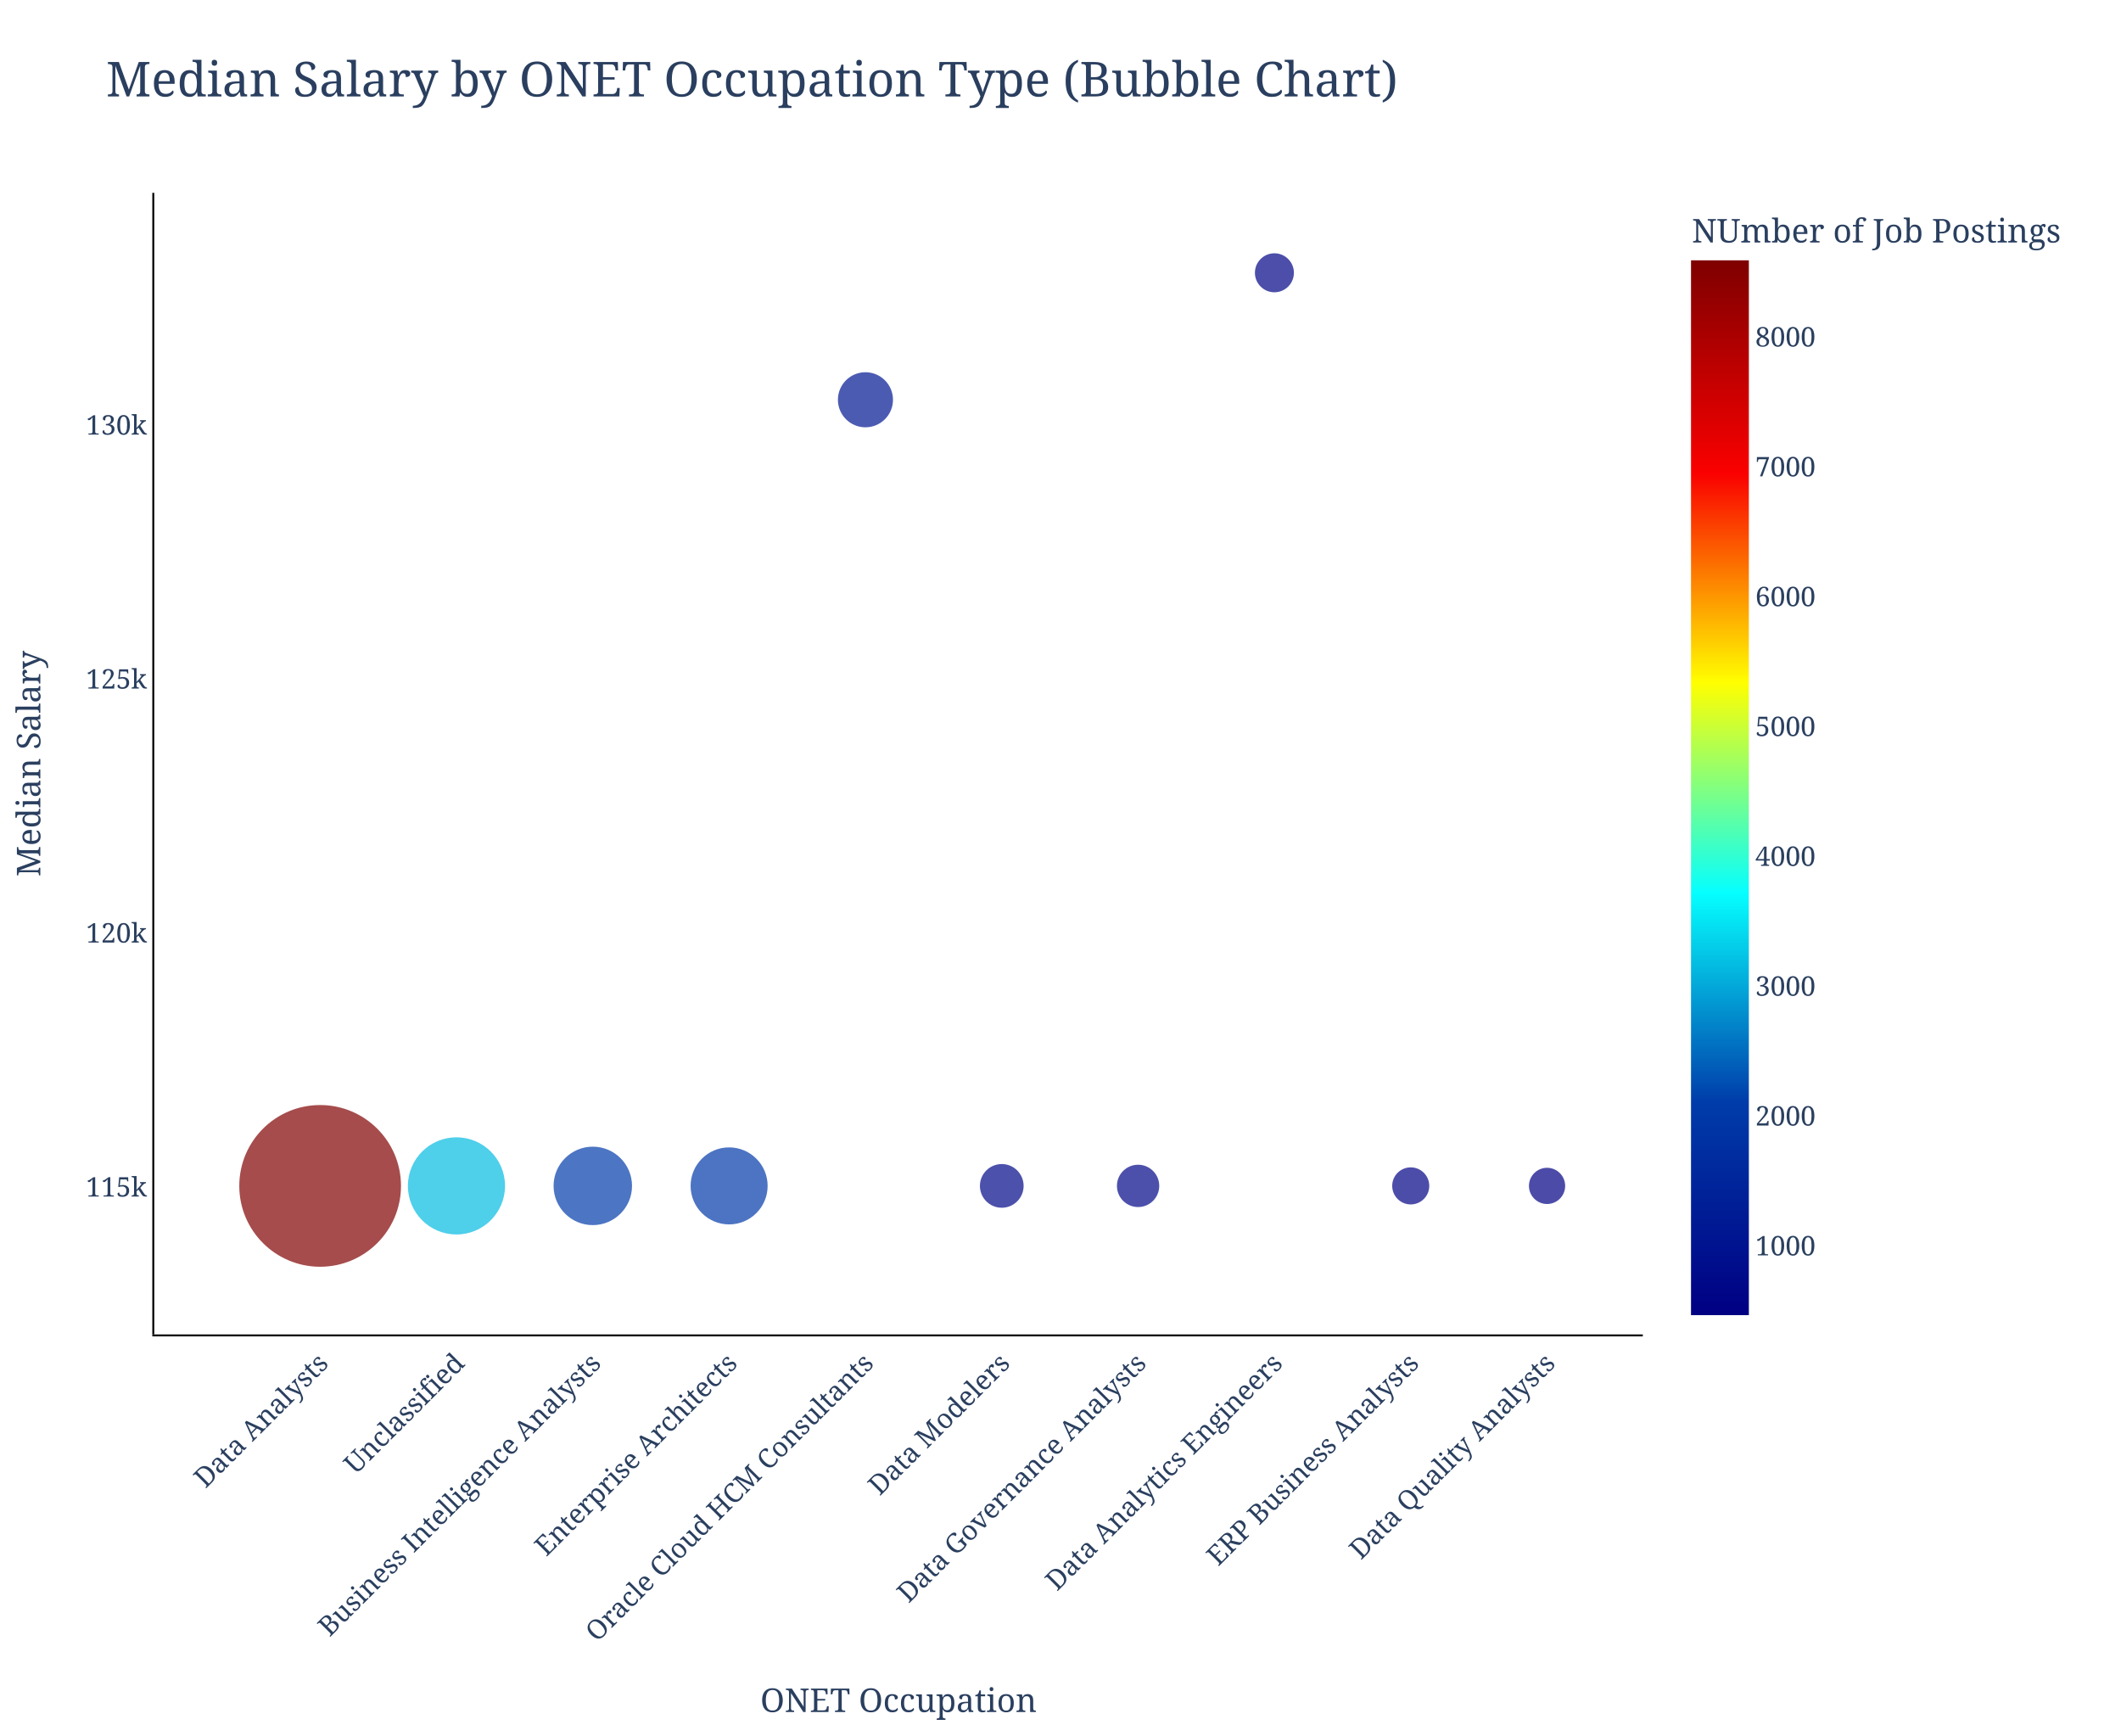
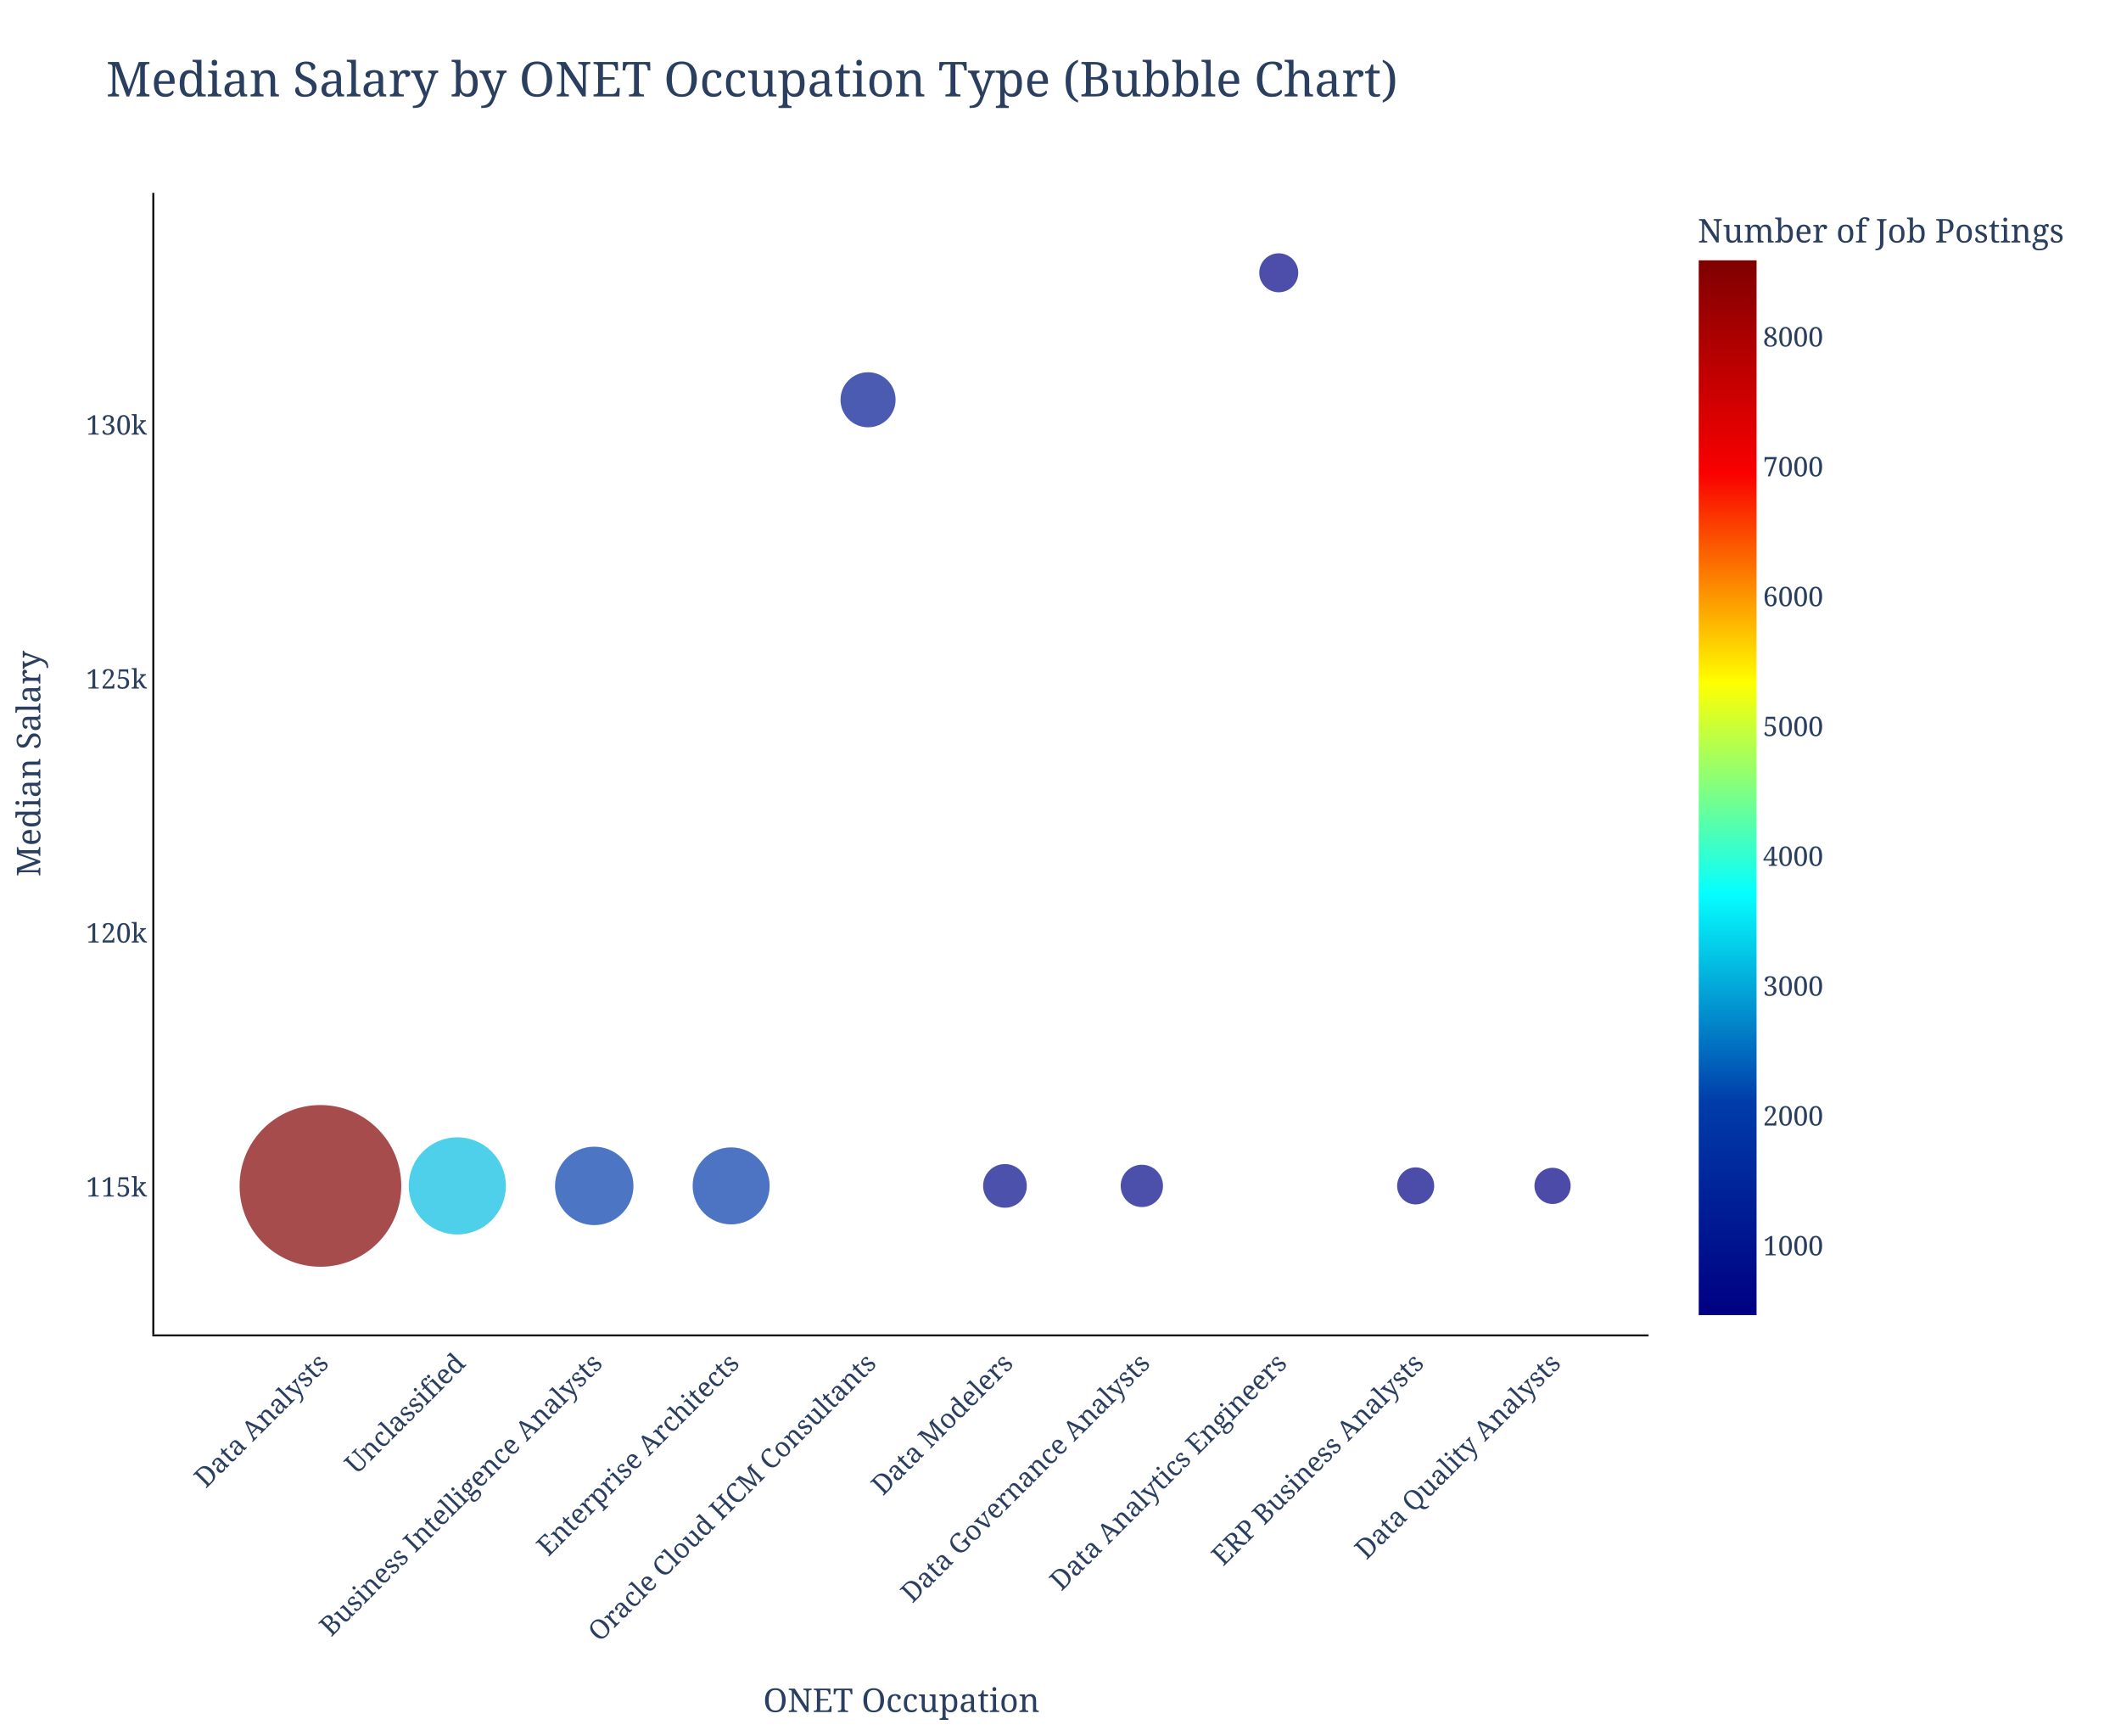
<svg xmlns="http://www.w3.org/2000/svg" class="main-svg" width="1100" height="900" style="" viewBox="0 0 1100 900">
  <rect x="0" y="0" width="1100" height="900" style="fill: rgb(255, 255, 255); fill-opacity: 1;" />
-   <defs id="defs-f9d4cf">
+   <defs id="defs-95a534">
    <g class="clips">
-       <clipPath id="clipf9d4cfxyplot" class="plotclip">
-         <rect width="772" height="592" />
-       </clipPath>
-       <clipPath class="axesclip" id="clipf9d4cfx">
-         <rect x="80" y="0" width="772" height="900" />
-       </clipPath>
-       <clipPath class="axesclip" id="clipf9d4cfy">
+       <clipPath id="clip95a534xyplot" class="plotclip">
+         <rect width="775" height="592" />
+       </clipPath>
+       <clipPath class="axesclip" id="clip95a534x">
+         <rect x="80" y="0" width="775" height="900" />
+       </clipPath>
+       <clipPath class="axesclip" id="clip95a534y">
        <rect x="0" y="100" width="1100" height="592" />
      </clipPath>
-       <clipPath class="axesclip" id="clipf9d4cfxy">
-         <rect x="80" y="100" width="772" height="592" />
+       <clipPath class="axesclip" id="clip95a534xy">
+         <rect x="80" y="100" width="775" height="592" />
      </clipPath>
    </g>
    <g class="gradients">
-       <linearGradient x1="0" y1="1" x2="0" y2="0" gradientUnits="objectBoundingBox" id="gf9d4cf-cbcoloraxis">
+       <linearGradient x1="0" y1="1" x2="0" y2="0" gradientUnits="objectBoundingBox" id="g95a534-cbcoloraxis">
        <stop offset="0%" stop-color="rgb(0, 0, 131)" stop-opacity="1" />
        <stop offset="20%" stop-color="rgb(0, 60, 170)" stop-opacity="1" />
        <stop offset="40%" stop-color="rgb(5, 255, 255)" stop-opacity="1" />
        <stop offset="60%" stop-color="rgb(255, 255, 0)" stop-opacity="1" />
        <stop offset="80%" stop-color="rgb(250, 0, 0)" stop-opacity="1" />
        <stop offset="100%" stop-color="rgb(128, 0, 0)" stop-opacity="1" />
      </linearGradient>
    </g>
    <g class="patterns" />
  </defs>
  <g class="bglayer" />
  <g class="layer-below">
    <g class="imagelayer" />
    <g class="shapelayer" />
  </g>
  <g class="cartesianlayer">
    <g class="subplot xy">
      <g class="layer-subplot">
        <g class="shapelayer" />
        <g class="imagelayer" />
      </g>
      <g class="minor-gridlayer">
        <g class="x" />
        <g class="y" />
      </g>
      <g class="gridlayer">
        <g class="x">
-           <path class="xgrid crisp" transform="translate(166.03,0)" d="M0,100v592" style="stroke: rgb(255, 255, 255); stroke-opacity: 1; stroke-width: 1px;" />
-           <path class="xgrid crisp" transform="translate(236.73,0)" d="M0,100v592" style="stroke: rgb(255, 255, 255); stroke-opacity: 1; stroke-width: 1px;" />
-           <path class="xgrid crisp" transform="translate(307.44,0)" d="M0,100v592" style="stroke: rgb(255, 255, 255); stroke-opacity: 1; stroke-width: 1px;" />
-           <path class="xgrid crisp" transform="translate(378.14,0)" d="M0,100v592" style="stroke: rgb(255, 255, 255); stroke-opacity: 1; stroke-width: 1px;" />
-           <path class="xgrid crisp" transform="translate(448.84,0)" d="M0,100v592" style="stroke: rgb(255, 255, 255); stroke-opacity: 1; stroke-width: 1px;" />
-           <path class="xgrid crisp" transform="translate(519.54,0)" d="M0,100v592" style="stroke: rgb(255, 255, 255); stroke-opacity: 1; stroke-width: 1px;" />
-           <path class="xgrid crisp" transform="translate(590.24,0)" d="M0,100v592" style="stroke: rgb(255, 255, 255); stroke-opacity: 1; stroke-width: 1px;" />
-           <path class="xgrid crisp" transform="translate(660.94,0)" d="M0,100v592" style="stroke: rgb(255, 255, 255); stroke-opacity: 1; stroke-width: 1px;" />
-           <path class="xgrid crisp" transform="translate(731.64,0)" d="M0,100v592" style="stroke: rgb(255, 255, 255); stroke-opacity: 1; stroke-width: 1px;" />
-           <path class="xgrid crisp" transform="translate(802.34,0)" d="M0,100v592" style="stroke: rgb(255, 255, 255); stroke-opacity: 1; stroke-width: 1px;" />
+           <path class="xgrid crisp" transform="translate(166.18,0)" d="M0,100v592" style="stroke: rgb(255, 255, 255); stroke-opacity: 1; stroke-width: 1px;" />
+           <path class="xgrid crisp" transform="translate(237.18,0)" d="M0,100v592" style="stroke: rgb(255, 255, 255); stroke-opacity: 1; stroke-width: 1px;" />
+           <path class="xgrid crisp" transform="translate(308.19,0)" d="M0,100v592" style="stroke: rgb(255, 255, 255); stroke-opacity: 1; stroke-width: 1px;" />
+           <path class="xgrid crisp" transform="translate(379.19,0)" d="M0,100v592" style="stroke: rgb(255, 255, 255); stroke-opacity: 1; stroke-width: 1px;" />
+           <path class="xgrid crisp" transform="translate(450.19,0)" d="M0,100v592" style="stroke: rgb(255, 255, 255); stroke-opacity: 1; stroke-width: 1px;" />
+           <path class="xgrid crisp" transform="translate(521.19,0)" d="M0,100v592" style="stroke: rgb(255, 255, 255); stroke-opacity: 1; stroke-width: 1px;" />
+           <path class="xgrid crisp" transform="translate(592.19,0)" d="M0,100v592" style="stroke: rgb(255, 255, 255); stroke-opacity: 1; stroke-width: 1px;" />
+           <path class="xgrid crisp" transform="translate(663.19,0)" d="M0,100v592" style="stroke: rgb(255, 255, 255); stroke-opacity: 1; stroke-width: 1px;" />
+           <path class="xgrid crisp" transform="translate(734.19,0)" d="M0,100v592" style="stroke: rgb(255, 255, 255); stroke-opacity: 1; stroke-width: 1px;" />
+           <path class="xgrid crisp" transform="translate(805.19,0)" d="M0,100v592" style="stroke: rgb(255, 255, 255); stroke-opacity: 1; stroke-width: 1px;" />
        </g>
        <g class="y">
-           <path class="ygrid crisp" transform="translate(0,615.6)" d="M80,0h772" style="stroke: rgb(255, 255, 255); stroke-opacity: 1; stroke-width: 1px;" />
-           <path class="ygrid crisp" transform="translate(0,483.89)" d="M80,0h772" style="stroke: rgb(255, 255, 255); stroke-opacity: 1; stroke-width: 1px;" />
-           <path class="ygrid crisp" transform="translate(0,352.19)" d="M80,0h772" style="stroke: rgb(255, 255, 255); stroke-opacity: 1; stroke-width: 1px;" />
-           <path class="ygrid crisp" transform="translate(0,220.48)" d="M80,0h772" style="stroke: rgb(255, 255, 255); stroke-opacity: 1; stroke-width: 1px;" />
+           <path class="ygrid crisp" transform="translate(0,615.6)" d="M80,0h775" style="stroke: rgb(255, 255, 255); stroke-opacity: 1; stroke-width: 1px;" />
+           <path class="ygrid crisp" transform="translate(0,483.89)" d="M80,0h775" style="stroke: rgb(255, 255, 255); stroke-opacity: 1; stroke-width: 1px;" />
+           <path class="ygrid crisp" transform="translate(0,352.19)" d="M80,0h775" style="stroke: rgb(255, 255, 255); stroke-opacity: 1; stroke-width: 1px;" />
+           <path class="ygrid crisp" transform="translate(0,220.48)" d="M80,0h775" style="stroke: rgb(255, 255, 255); stroke-opacity: 1; stroke-width: 1px;" />
        </g>
      </g>
      <g class="zerolinelayer" />
      <g class="layer-between">
        <g class="shapelayer" />
        <g class="imagelayer" />
      </g>
      <path class="xlines-below" />
      <path class="ylines-below" />
      <g class="overlines-below" />
      <g class="xaxislayer-below" />
      <g class="yaxislayer-below" />
      <g class="overaxes-below" />
      <g class="overplot">
-         <g class="xy" transform="translate(80,100)" clip-path="url(#clipf9d4cfxyplot)">
+         <g class="xy" transform="translate(80,100)" clip-path="url(#clip95a534xyplot)">
          <g class="scatterlayer mlayer">
-             <g class="trace scatter tracee6b153" style="stroke-miterlimit: 2; opacity: 1;">
+             <g class="trace scatter trace6ff569" style="stroke-miterlimit: 2; opacity: 1;">
              <g class="fills" />
              <g class="errorbars" />
              <g class="lines" />
              <g class="points">
-                 <path class="point" transform="translate(86.03,514.97)" d="M42.43,0A42.43,42.43 0 1,1 0,-42.43A42.43,42.43 0 0,1 42.43,0Z" style="opacity: 0.7; stroke-width: 1px; fill: rgb(128, 0, 0); fill-opacity: 1; stroke: rgb(255, 255, 255); stroke-opacity: 1;" />
-                 <path class="point" transform="translate(156.73,514.97)" d="M25.69,0A25.69,25.69 0 1,1 0,-25.69A25.69,25.69 0 0,1 25.69,0Z" style="opacity: 0.7; stroke-width: 1px; fill: rgb(3, 187, 225); fill-opacity: 1; stroke: rgb(255, 255, 255); stroke-opacity: 1;" />
-                 <path class="point" transform="translate(227.44,514.97)" d="M20.84,0A20.84,20.84 0 1,1 0,-20.84A20.84,20.84 0 0,1 20.84,0Z" style="opacity: 0.7; stroke-width: 1px; fill: rgb(0, 59, 170); fill-opacity: 1; stroke: rgb(255, 255, 255); stroke-opacity: 1;" />
-                 <path class="point" transform="translate(298.14,514.97)" d="M20.47,0A20.47,20.47 0 1,1 0,-20.47A20.47,20.47 0 0,1 20.47,0Z" style="opacity: 0.7; stroke-width: 1px; fill: rgb(0, 57, 168); fill-opacity: 1; stroke: rgb(255, 255, 255); stroke-opacity: 1;" />
-                 <path class="point" transform="translate(368.84,107.31)" d="M14.78,0A14.78,14.78 0 1,1 0,-14.78A14.78,14.78 0 0,1 14.78,0Z" style="opacity: 0.7; stroke-width: 1px; fill: rgb(0, 21, 145); fill-opacity: 1; stroke: rgb(255, 255, 255); stroke-opacity: 1;" />
-                 <path class="point" transform="translate(439.54,514.97)" d="M11.83,0A11.83,11.83 0 1,1 0,-11.83A11.83,11.83 0 0,1 11.83,0Z" style="opacity: 0.7; stroke-width: 1px; fill: rgb(0, 7, 136); fill-opacity: 1; stroke: rgb(255, 255, 255); stroke-opacity: 1;" />
-                 <path class="point" transform="translate(510.24,514.97)" d="M11.47,0A11.47,11.47 0 1,1 0,-11.47A11.47,11.47 0 0,1 11.47,0Z" style="opacity: 0.7; stroke-width: 1px; fill: rgb(0, 6, 135); fill-opacity: 1; stroke: rgb(255, 255, 255); stroke-opacity: 1;" />
-                 <path class="point" transform="translate(580.94,41.46)" d="M10.61,0A10.61,10.61 0 1,1 0,-10.61A10.61,10.61 0 0,1 10.61,0Z" style="opacity: 0.7; stroke-width: 1px; fill: rgb(0, 3, 133); fill-opacity: 1; stroke: rgb(255, 255, 255); stroke-opacity: 1;" />
-                 <path class="point" transform="translate(651.64,514.97)" d="M10.11,0A10.11,10.11 0 1,1 0,-10.11A10.11,10.11 0 0,1 10.11,0Z" style="opacity: 0.7; stroke-width: 1px; fill: rgb(0, 1, 132); fill-opacity: 1; stroke: rgb(255, 255, 255); stroke-opacity: 1;" />
-                 <path class="point" transform="translate(722.34,514.97)" d="M9.89,0A9.89,9.89 0 1,1 0,-9.89A9.89,9.89 0 0,1 9.89,0Z" style="opacity: 0.7; stroke-width: 1px; fill: rgb(0, 0, 131); fill-opacity: 1; stroke: rgb(255, 255, 255); stroke-opacity: 1;" />
+                 <path class="point" transform="translate(86.18,514.97)" d="M42.43,0A42.43,42.43 0 1,1 0,-42.43A42.43,42.43 0 0,1 42.43,0Z" style="opacity: 0.7; stroke-width: 1px; fill: rgb(128, 0, 0); fill-opacity: 1; stroke: rgb(255, 255, 255); stroke-opacity: 1;" />
+                 <path class="point" transform="translate(157.18,514.97)" d="M25.69,0A25.69,25.69 0 1,1 0,-25.69A25.69,25.69 0 0,1 25.69,0Z" style="opacity: 0.7; stroke-width: 1px; fill: rgb(3, 187, 225); fill-opacity: 1; stroke: rgb(255, 255, 255); stroke-opacity: 1;" />
+                 <path class="point" transform="translate(228.19,514.97)" d="M20.84,0A20.84,20.84 0 1,1 0,-20.84A20.84,20.84 0 0,1 20.84,0Z" style="opacity: 0.7; stroke-width: 1px; fill: rgb(0, 59, 170); fill-opacity: 1; stroke: rgb(255, 255, 255); stroke-opacity: 1;" />
+                 <path class="point" transform="translate(299.19,514.97)" d="M20.47,0A20.47,20.47 0 1,1 0,-20.47A20.47,20.47 0 0,1 20.47,0Z" style="opacity: 0.7; stroke-width: 1px; fill: rgb(0, 57, 168); fill-opacity: 1; stroke: rgb(255, 255, 255); stroke-opacity: 1;" />
+                 <path class="point" transform="translate(370.19,107.31)" d="M14.78,0A14.78,14.78 0 1,1 0,-14.78A14.78,14.78 0 0,1 14.78,0Z" style="opacity: 0.7; stroke-width: 1px; fill: rgb(0, 21, 145); fill-opacity: 1; stroke: rgb(255, 255, 255); stroke-opacity: 1;" />
+                 <path class="point" transform="translate(441.19,514.97)" d="M11.83,0A11.83,11.83 0 1,1 0,-11.83A11.83,11.83 0 0,1 11.83,0Z" style="opacity: 0.7; stroke-width: 1px; fill: rgb(0, 7, 136); fill-opacity: 1; stroke: rgb(255, 255, 255); stroke-opacity: 1;" />
+                 <path class="point" transform="translate(512.19,514.97)" d="M11.47,0A11.47,11.47 0 1,1 0,-11.47A11.47,11.47 0 0,1 11.47,0Z" style="opacity: 0.7; stroke-width: 1px; fill: rgb(0, 6, 135); fill-opacity: 1; stroke: rgb(255, 255, 255); stroke-opacity: 1;" />
+                 <path class="point" transform="translate(583.19,41.46)" d="M10.61,0A10.61,10.61 0 1,1 0,-10.61A10.61,10.61 0 0,1 10.61,0Z" style="opacity: 0.7; stroke-width: 1px; fill: rgb(0, 3, 133); fill-opacity: 1; stroke: rgb(255, 255, 255); stroke-opacity: 1;" />
+                 <path class="point" transform="translate(654.19,514.97)" d="M10.11,0A10.11,10.11 0 1,1 0,-10.11A10.11,10.11 0 0,1 10.11,0Z" style="opacity: 0.7; stroke-width: 1px; fill: rgb(0, 1, 132); fill-opacity: 1; stroke: rgb(255, 255, 255); stroke-opacity: 1;" />
+                 <path class="point" transform="translate(725.19,514.97)" d="M9.89,0A9.89,9.89 0 1,1 0,-9.89A9.89,9.89 0 0,1 9.89,0Z" style="opacity: 0.7; stroke-width: 1px; fill: rgb(0, 0, 131); fill-opacity: 1; stroke: rgb(255, 255, 255); stroke-opacity: 1;" />
              </g>
              <g class="text" />
            </g>
          </g>
        </g>
      </g>
      <g class="zerolinelayer-above" />
-       <path class="xlines-above crisp" d="M79,692.5H852" style="fill: none; stroke-width: 1px; stroke: rgb(0, 0, 0); stroke-opacity: 1;" />
+       <path class="xlines-above crisp" d="M79,692.5H855" style="fill: none; stroke-width: 1px; stroke: rgb(0, 0, 0); stroke-opacity: 1;" />
      <path class="ylines-above crisp" d="M79.5,100V692" style="fill: none; stroke-width: 1px; stroke: rgb(0, 0, 0); stroke-opacity: 1;" />
      <g class="overlines-above" />
      <g class="xaxislayer-above">
        <g class="xtick">
-           <text text-anchor="end" x="0" y="709.8" transform="translate(166.03,0) rotate(-45,0,702.8)" style="font-family: Cambria; font-size: 14px; fill: rgb(42, 63, 95); fill-opacity: 1; white-space: pre;">Data Analysts</text>
-         </g>
-         <g class="xtick">
-           <text text-anchor="end" x="0" y="709.8" transform="translate(236.73,0) rotate(-45,0,702.8)" style="font-family: Cambria; font-size: 14px; fill: rgb(42, 63, 95); fill-opacity: 1; white-space: pre;">Unclassified</text>
-         </g>
-         <g class="xtick">
-           <text text-anchor="end" x="0" y="709.8" transform="translate(307.44,0) rotate(-45,0,702.8)" style="font-family: Cambria; font-size: 14px; fill: rgb(42, 63, 95); fill-opacity: 1; white-space: pre;">Business Intelligence Analysts</text>
-         </g>
-         <g class="xtick">
-           <text text-anchor="end" x="0" y="709.8" transform="translate(378.14,0) rotate(-45,0,702.8)" style="font-family: Cambria; font-size: 14px; fill: rgb(42, 63, 95); fill-opacity: 1; white-space: pre;">Enterprise Architects</text>
-         </g>
-         <g class="xtick">
-           <text text-anchor="end" x="0" y="709.8" transform="translate(448.84,0) rotate(-45,0,702.8)" style="font-family: Cambria; font-size: 14px; fill: rgb(42, 63, 95); fill-opacity: 1; white-space: pre;">Oracle Cloud HCM Consultants</text>
-         </g>
-         <g class="xtick">
-           <text text-anchor="end" x="0" y="709.8" transform="translate(519.54,0) rotate(-45,0,702.8)" style="font-family: Cambria; font-size: 14px; fill: rgb(42, 63, 95); fill-opacity: 1; white-space: pre;">Data Modelers</text>
-         </g>
-         <g class="xtick">
-           <text text-anchor="end" x="0" y="709.8" transform="translate(590.24,0) rotate(-45,0,702.8)" style="font-family: Cambria; font-size: 14px; fill: rgb(42, 63, 95); fill-opacity: 1; white-space: pre;">Data Governance Analysts</text>
-         </g>
-         <g class="xtick">
-           <text text-anchor="end" x="0" y="709.8" transform="translate(660.94,0) rotate(-45,0,702.8)" style="font-family: Cambria; font-size: 14px; fill: rgb(42, 63, 95); fill-opacity: 1; white-space: pre;">Data Analytics Engineers</text>
-         </g>
-         <g class="xtick">
-           <text text-anchor="end" x="0" y="709.8" transform="translate(731.64,0) rotate(-45,0,702.8)" style="font-family: Cambria; font-size: 14px; fill: rgb(42, 63, 95); fill-opacity: 1; white-space: pre;">ERP Business Analysts</text>
-         </g>
-         <g class="xtick">
-           <text text-anchor="end" x="0" y="709.8" transform="translate(802.34,0) rotate(-45,0,702.8)" style="font-family: Cambria; font-size: 14px; fill: rgb(42, 63, 95); fill-opacity: 1; white-space: pre;">Data Quality Analysts</text>
+           <text text-anchor="end" x="0" y="709.8" transform="translate(166.18,0) rotate(-45,0,702.8)" style="font-family: Cambria; font-size: 14px; fill: rgb(42, 63, 95); fill-opacity: 1; white-space: pre;">Data Analysts</text>
+         </g>
+         <g class="xtick">
+           <text text-anchor="end" x="0" y="709.8" transform="translate(237.18,0) rotate(-45,0,702.8)" style="font-family: Cambria; font-size: 14px; fill: rgb(42, 63, 95); fill-opacity: 1; white-space: pre;">Unclassified</text>
+         </g>
+         <g class="xtick">
+           <text text-anchor="end" x="0" y="709.8" transform="translate(308.19,0) rotate(-45,0,702.8)" style="font-family: Cambria; font-size: 14px; fill: rgb(42, 63, 95); fill-opacity: 1; white-space: pre;">Business Intelligence Analysts</text>
+         </g>
+         <g class="xtick">
+           <text text-anchor="end" x="0" y="709.8" transform="translate(379.19,0) rotate(-45,0,702.8)" style="font-family: Cambria; font-size: 14px; fill: rgb(42, 63, 95); fill-opacity: 1; white-space: pre;">Enterprise Architects</text>
+         </g>
+         <g class="xtick">
+           <text text-anchor="end" x="0" y="709.8" transform="translate(450.19,0) rotate(-45,0,702.8)" style="font-family: Cambria; font-size: 14px; fill: rgb(42, 63, 95); fill-opacity: 1; white-space: pre;">Oracle Cloud HCM Consultants</text>
+         </g>
+         <g class="xtick">
+           <text text-anchor="end" x="0" y="709.8" transform="translate(521.19,0) rotate(-45,0,702.8)" style="font-family: Cambria; font-size: 14px; fill: rgb(42, 63, 95); fill-opacity: 1; white-space: pre;">Data Modelers</text>
+         </g>
+         <g class="xtick">
+           <text text-anchor="end" x="0" y="709.8" transform="translate(592.19,0) rotate(-45,0,702.8)" style="font-family: Cambria; font-size: 14px; fill: rgb(42, 63, 95); fill-opacity: 1; white-space: pre;">Data Governance Analysts</text>
+         </g>
+         <g class="xtick">
+           <text text-anchor="end" x="0" y="709.8" transform="translate(663.19,0) rotate(-45,0,702.8)" style="font-family: Cambria; font-size: 14px; fill: rgb(42, 63, 95); fill-opacity: 1; white-space: pre;">Data Analytics Engineers</text>
+         </g>
+         <g class="xtick">
+           <text text-anchor="end" x="0" y="709.8" transform="translate(734.19,0) rotate(-45,0,702.8)" style="font-family: Cambria; font-size: 14px; fill: rgb(42, 63, 95); fill-opacity: 1; white-space: pre;">ERP Business Analysts</text>
+         </g>
+         <g class="xtick">
+           <text text-anchor="end" x="0" y="709.8" transform="translate(805.19,0) rotate(-45,0,702.8)" style="font-family: Cambria; font-size: 14px; fill: rgb(42, 63, 95); fill-opacity: 1; white-space: pre;">Data Quality Analysts</text>
        </g>
      </g>
      <g class="yaxislayer-above">
        <g class="ytick">
          <text text-anchor="end" x="76.2" y="4.9" transform="translate(0,615.6)" style="font-family: Cambria; font-size: 14px; fill: rgb(42, 63, 95); fill-opacity: 1; white-space: pre;">115k</text>
        </g>
        <g class="ytick">
          <text text-anchor="end" x="76.2" y="4.9" style="font-family: Cambria; font-size: 14px; fill: rgb(42, 63, 95); fill-opacity: 1; white-space: pre;" transform="translate(0,483.89)">120k</text>
        </g>
        <g class="ytick">
          <text text-anchor="end" x="76.2" y="4.9" style="font-family: Cambria; font-size: 14px; fill: rgb(42, 63, 95); fill-opacity: 1; white-space: pre;" transform="translate(0,352.19)">125k</text>
        </g>
        <g class="ytick">
          <text text-anchor="end" x="76.2" y="4.9" style="font-family: Cambria; font-size: 14px; fill: rgb(42, 63, 95); fill-opacity: 1; white-space: pre;" transform="translate(0,220.48)">130k</text>
        </g>
      </g>
      <g class="overaxes-above" />
    </g>
  </g>
  <g class="polarlayer" />
  <g class="smithlayer" />
  <g class="ternarylayer" />
  <g class="geolayer" />
  <g class="funnelarealayer" />
  <g class="pielayer" />
  <g class="iciclelayer" />
  <g class="treemaplayer" />
  <g class="sunburstlayer" />
  <g class="glimages" />
-   <defs id="topdefs-f9d4cf">
+   <defs id="topdefs-95a534">
    <g class="clips" />
  </defs>
  <g class="layer-above">
    <g class="imagelayer" />
    <g class="shapelayer" />
  </g>
  <g class="infolayer">
    <g class="cbcoloraxis colorbar" transform="translate(80,100)">
-       <rect class="cbbg" x="787" y="0" width="220.059" height="592" style="fill: rgb(0, 0, 0); fill-opacity: 0; stroke: rgb(68, 68, 68); stroke-opacity: 1; stroke-width: 0;" />
+       <rect class="cbbg" x="791" y="0" width="217.451" height="592" style="fill: rgb(0, 0, 0); fill-opacity: 0; stroke: rgb(68, 68, 68); stroke-opacity: 1; stroke-width: 0;" />
      <g class="cbfills" transform="translate(0,35)">
-         <rect class="cbfill gradient_filled" style="fill: url('#gf9d4cf-cbcoloraxis');" x="797" y="0" width="30" height="547" />
+         <rect class="cbfill gradient_filled" style="fill: url('#g95a534-cbcoloraxis');" x="801" y="0" width="30" height="547" />
      </g>
      <g class="cblines" transform="translate(0,35)" />
      <g class="cbaxis crisp" transform="translate(0,-100)">
        <g class="ycbcoloraxistick">
-           <text text-anchor="start" x="830.3" y="4.9" transform="translate(0,646.11)" style="font-family: Cambria; font-size: 14px; fill: rgb(42, 63, 95); fill-opacity: 1; white-space: pre;">1000</text>
-         </g>
-         <g class="ycbcoloraxistick">
-           <text text-anchor="start" x="830.3" y="4.9" style="font-family: Cambria; font-size: 14px; fill: rgb(42, 63, 95); fill-opacity: 1; white-space: pre;" transform="translate(0,578.78)">2000</text>
-         </g>
-         <g class="ycbcoloraxistick">
-           <text text-anchor="start" x="830.3" y="4.9" style="font-family: Cambria; font-size: 14px; fill: rgb(42, 63, 95); fill-opacity: 1; white-space: pre;" transform="translate(0,511.45)">3000</text>
-         </g>
-         <g class="ycbcoloraxistick">
-           <text text-anchor="start" x="830.3" y="4.9" style="font-family: Cambria; font-size: 14px; fill: rgb(42, 63, 95); fill-opacity: 1; white-space: pre;" transform="translate(0,444.12)">4000</text>
-         </g>
-         <g class="ycbcoloraxistick">
-           <text text-anchor="start" x="830.3" y="4.9" style="font-family: Cambria; font-size: 14px; fill: rgb(42, 63, 95); fill-opacity: 1; white-space: pre;" transform="translate(0,376.79)">5000</text>
-         </g>
-         <g class="ycbcoloraxistick">
-           <text text-anchor="start" x="830.3" y="4.9" style="font-family: Cambria; font-size: 14px; fill: rgb(42, 63, 95); fill-opacity: 1; white-space: pre;" transform="translate(0,309.46)">6000</text>
-         </g>
-         <g class="ycbcoloraxistick">
-           <text text-anchor="start" x="830.3" y="4.9" style="font-family: Cambria; font-size: 14px; fill: rgb(42, 63, 95); fill-opacity: 1; white-space: pre;" transform="translate(0,242.12)">7000</text>
-         </g>
-         <g class="ycbcoloraxistick">
-           <text text-anchor="start" x="830.3" y="4.9" style="font-family: Cambria; font-size: 14px; fill: rgb(42, 63, 95); fill-opacity: 1; white-space: pre;" transform="translate(0,174.79)">8000</text>
+           <text text-anchor="start" x="834.3" y="4.9" transform="translate(0,646.11)" style="font-family: Cambria; font-size: 14px; fill: rgb(42, 63, 95); fill-opacity: 1; white-space: pre;">1000</text>
+         </g>
+         <g class="ycbcoloraxistick">
+           <text text-anchor="start" x="834.3" y="4.9" style="font-family: Cambria; font-size: 14px; fill: rgb(42, 63, 95); fill-opacity: 1; white-space: pre;" transform="translate(0,578.78)">2000</text>
+         </g>
+         <g class="ycbcoloraxistick">
+           <text text-anchor="start" x="834.3" y="4.9" style="font-family: Cambria; font-size: 14px; fill: rgb(42, 63, 95); fill-opacity: 1; white-space: pre;" transform="translate(0,511.45)">3000</text>
+         </g>
+         <g class="ycbcoloraxistick">
+           <text text-anchor="start" x="834.3" y="4.9" style="font-family: Cambria; font-size: 14px; fill: rgb(42, 63, 95); fill-opacity: 1; white-space: pre;" transform="translate(0,444.12)">4000</text>
+         </g>
+         <g class="ycbcoloraxistick">
+           <text text-anchor="start" x="834.3" y="4.9" style="font-family: Cambria; font-size: 14px; fill: rgb(42, 63, 95); fill-opacity: 1; white-space: pre;" transform="translate(0,376.79)">5000</text>
+         </g>
+         <g class="ycbcoloraxistick">
+           <text text-anchor="start" x="834.3" y="4.9" style="font-family: Cambria; font-size: 14px; fill: rgb(42, 63, 95); fill-opacity: 1; white-space: pre;" transform="translate(0,309.46)">6000</text>
+         </g>
+         <g class="ycbcoloraxistick">
+           <text text-anchor="start" x="834.3" y="4.9" style="font-family: Cambria; font-size: 14px; fill: rgb(42, 63, 95); fill-opacity: 1; white-space: pre;" transform="translate(0,242.12)">7000</text>
+         </g>
+         <g class="ycbcoloraxistick">
+           <text text-anchor="start" x="834.3" y="4.9" style="font-family: Cambria; font-size: 14px; fill: rgb(42, 63, 95); fill-opacity: 1; white-space: pre;" transform="translate(0,174.79)">8000</text>
        </g>
      </g>
      <g class="cbtitleunshift" transform="translate(-80,-100)">
        <g class="cbtitle" transform="">
-           <text class="ycbcoloraxistitle" x="877.44" y="125.75" text-anchor="start" style="opacity: 1; font-family: Cambria; font-size: 17px; fill: rgb(42, 63, 95); fill-opacity: 1; white-space: pre;">NUmber of Job Postings</text>
-         </g>
-       </g>
-       <rect class="cboutline" x="797" y="35" width="30" height="547" style="stroke: rgb(68, 68, 68); stroke-opacity: 1; fill: none; stroke-width: 0;" />
+           <text class="ycbcoloraxistitle" x="880.5" y="125.75" text-anchor="start" style="opacity: 1; font-family: Cambria; font-size: 17px; fill: rgb(42, 63, 95); fill-opacity: 1; white-space: pre;">Number of Job Postings</text>
+         </g>
+       </g>
+       <rect class="cboutline" x="801" y="35" width="30" height="547" style="stroke: rgb(68, 68, 68); stroke-opacity: 1; fill: none; stroke-width: 0;" />
    </g>
    <g class="g-gtitle">
      <text class="gtitle" x="55" y="50" text-anchor="start" dy="0em" style="opacity: 1; font-family: Cambria; font-size: 25px; fill: rgb(42, 63, 95); fill-opacity: 1; white-space: pre;">Median Salary by ONET Occupation Type (Bubble Chart)</text>
    </g>
    <g class="g-xtitle">
-       <text class="xtitle" x="466" y="887.791" text-anchor="middle" style="opacity: 1; font-family: Cambria; font-size: 17px; fill: rgb(42, 63, 95); fill-opacity: 1; white-space: pre;">ONET Occupation</text>
+       <text class="xtitle" x="467.5" y="887.791" text-anchor="middle" style="opacity: 1; font-family: Cambria; font-size: 17px; fill: rgb(42, 63, 95); fill-opacity: 1; white-space: pre;">ONET Occupation</text>
    </g>
    <g class="g-ytitle">
      <text class="ytitle" transform="rotate(-90,20.90645,396)" x="20.906" y="396" text-anchor="middle" style="opacity: 1; font-family: Cambria; font-size: 17px; fill: rgb(42, 63, 95); fill-opacity: 1; white-space: pre;">Median Salary</text>
    </g>
  </g>
</svg>
